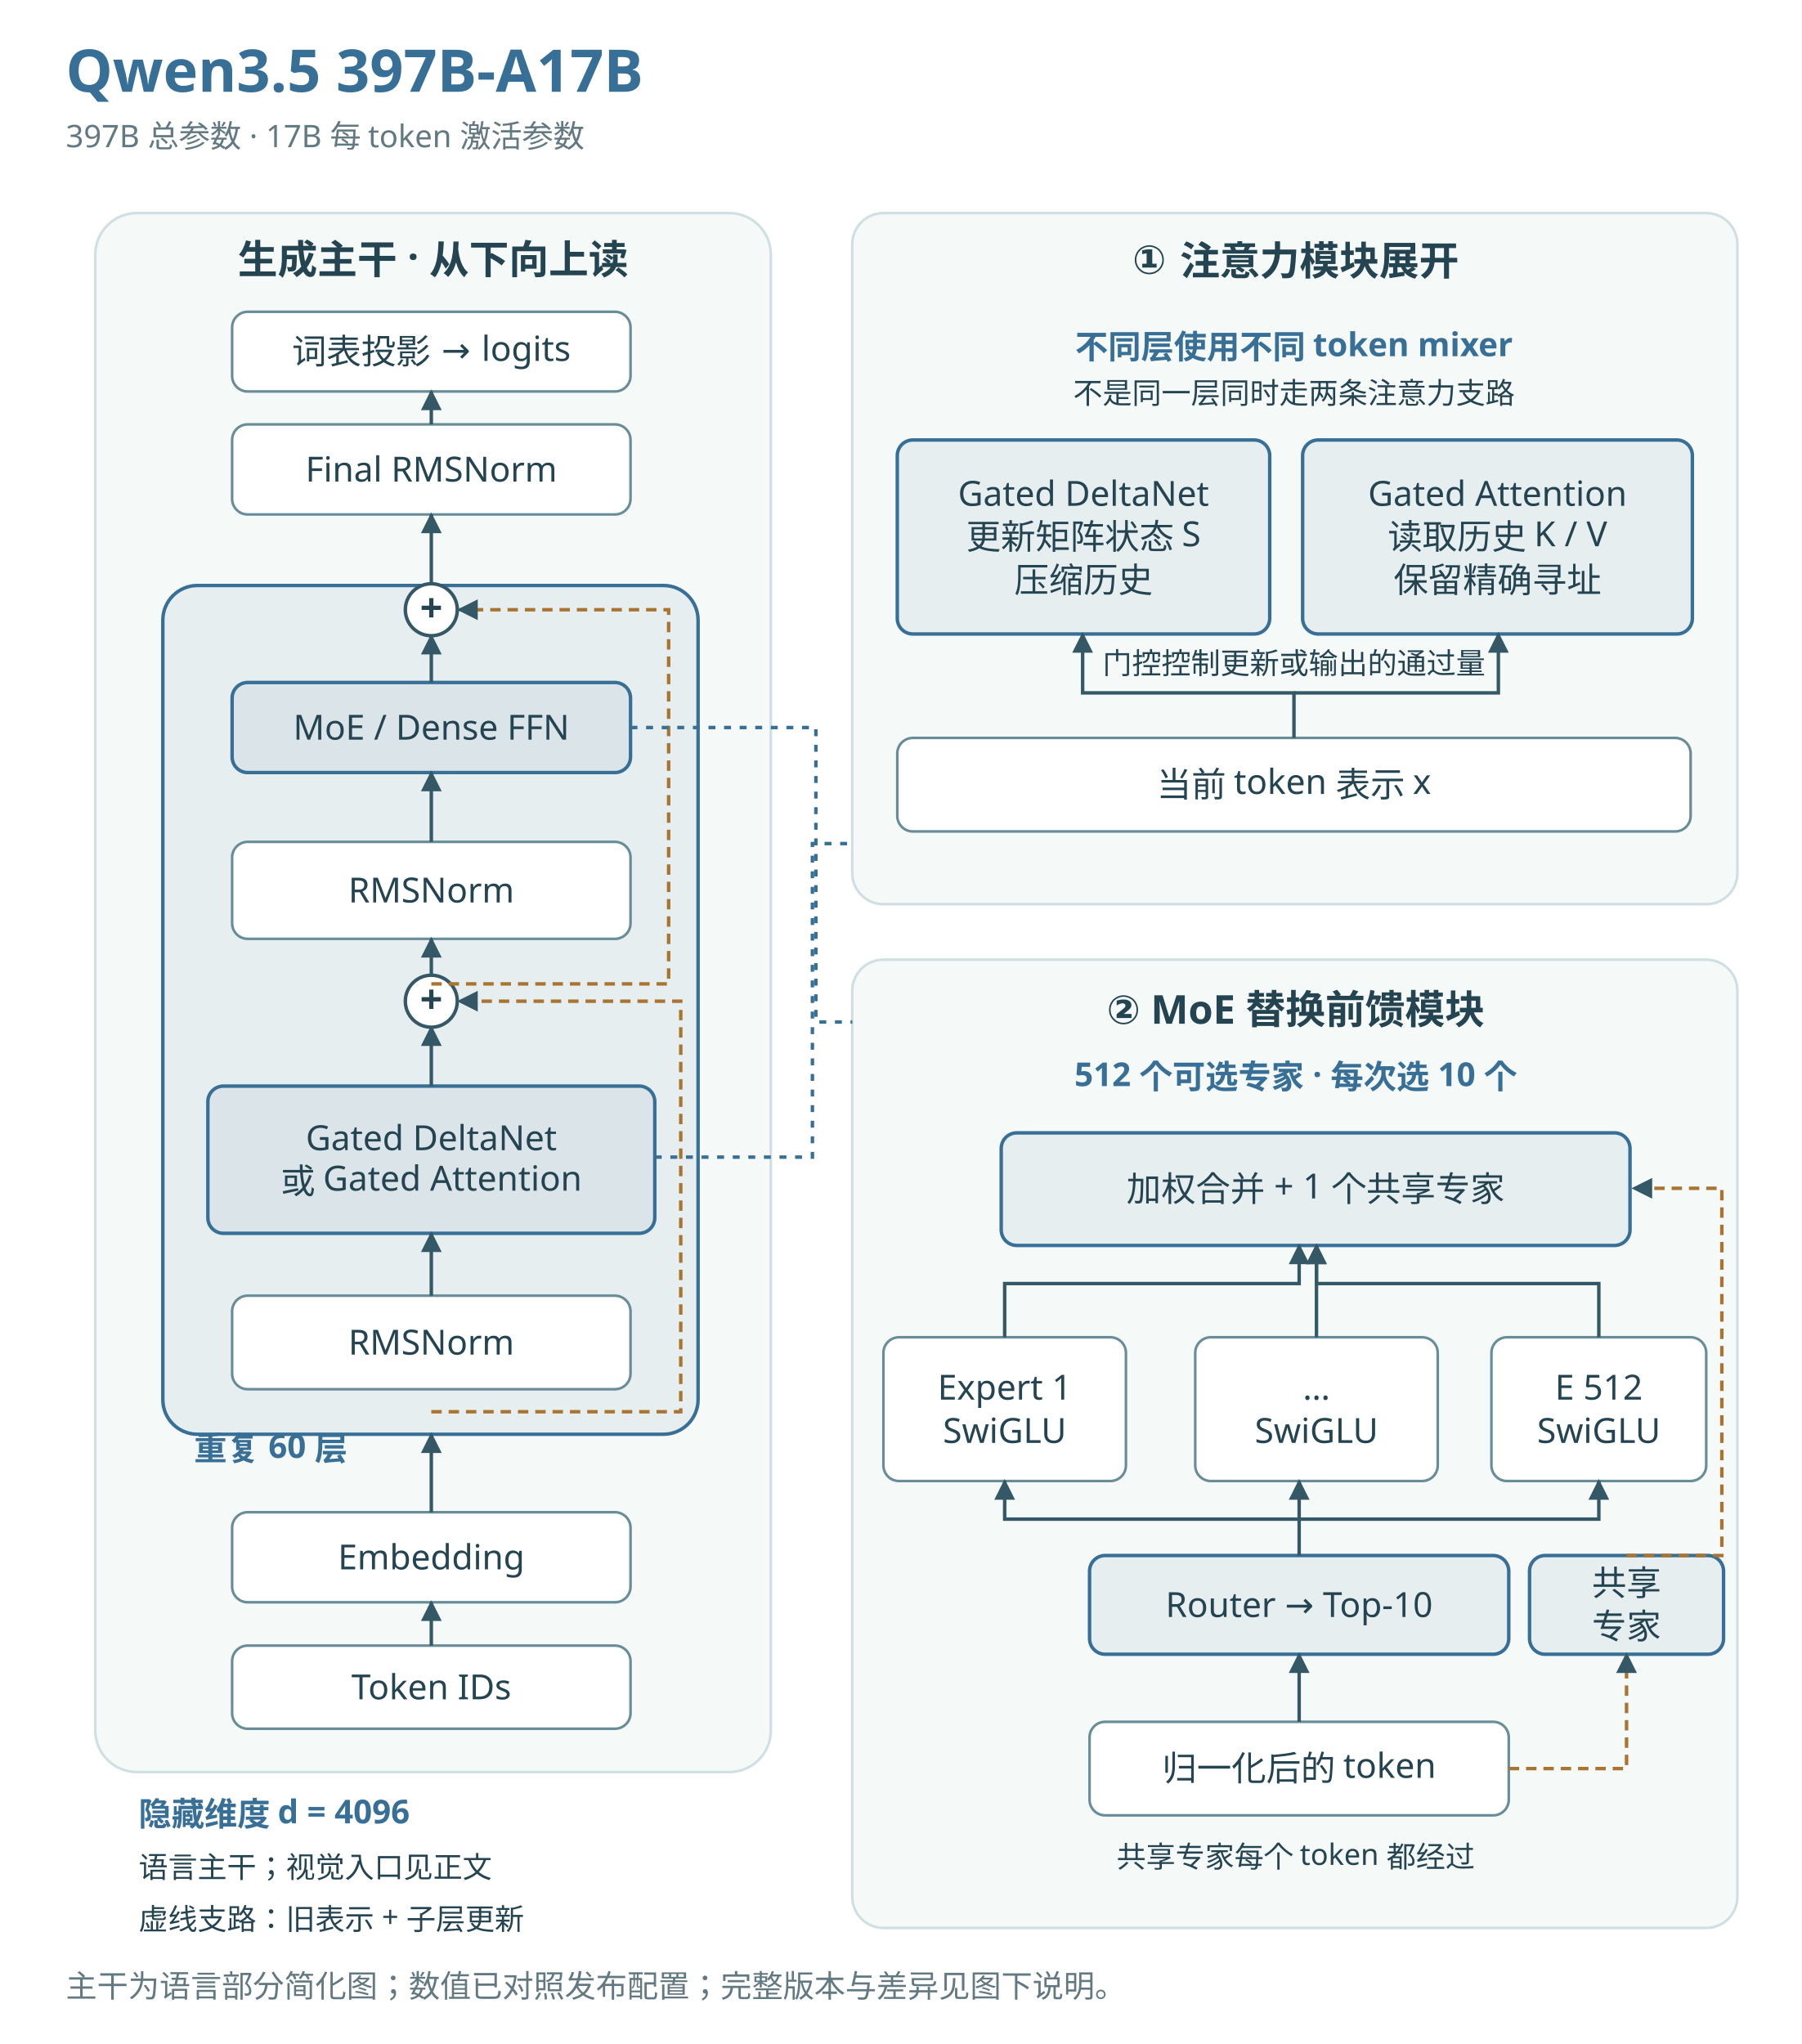
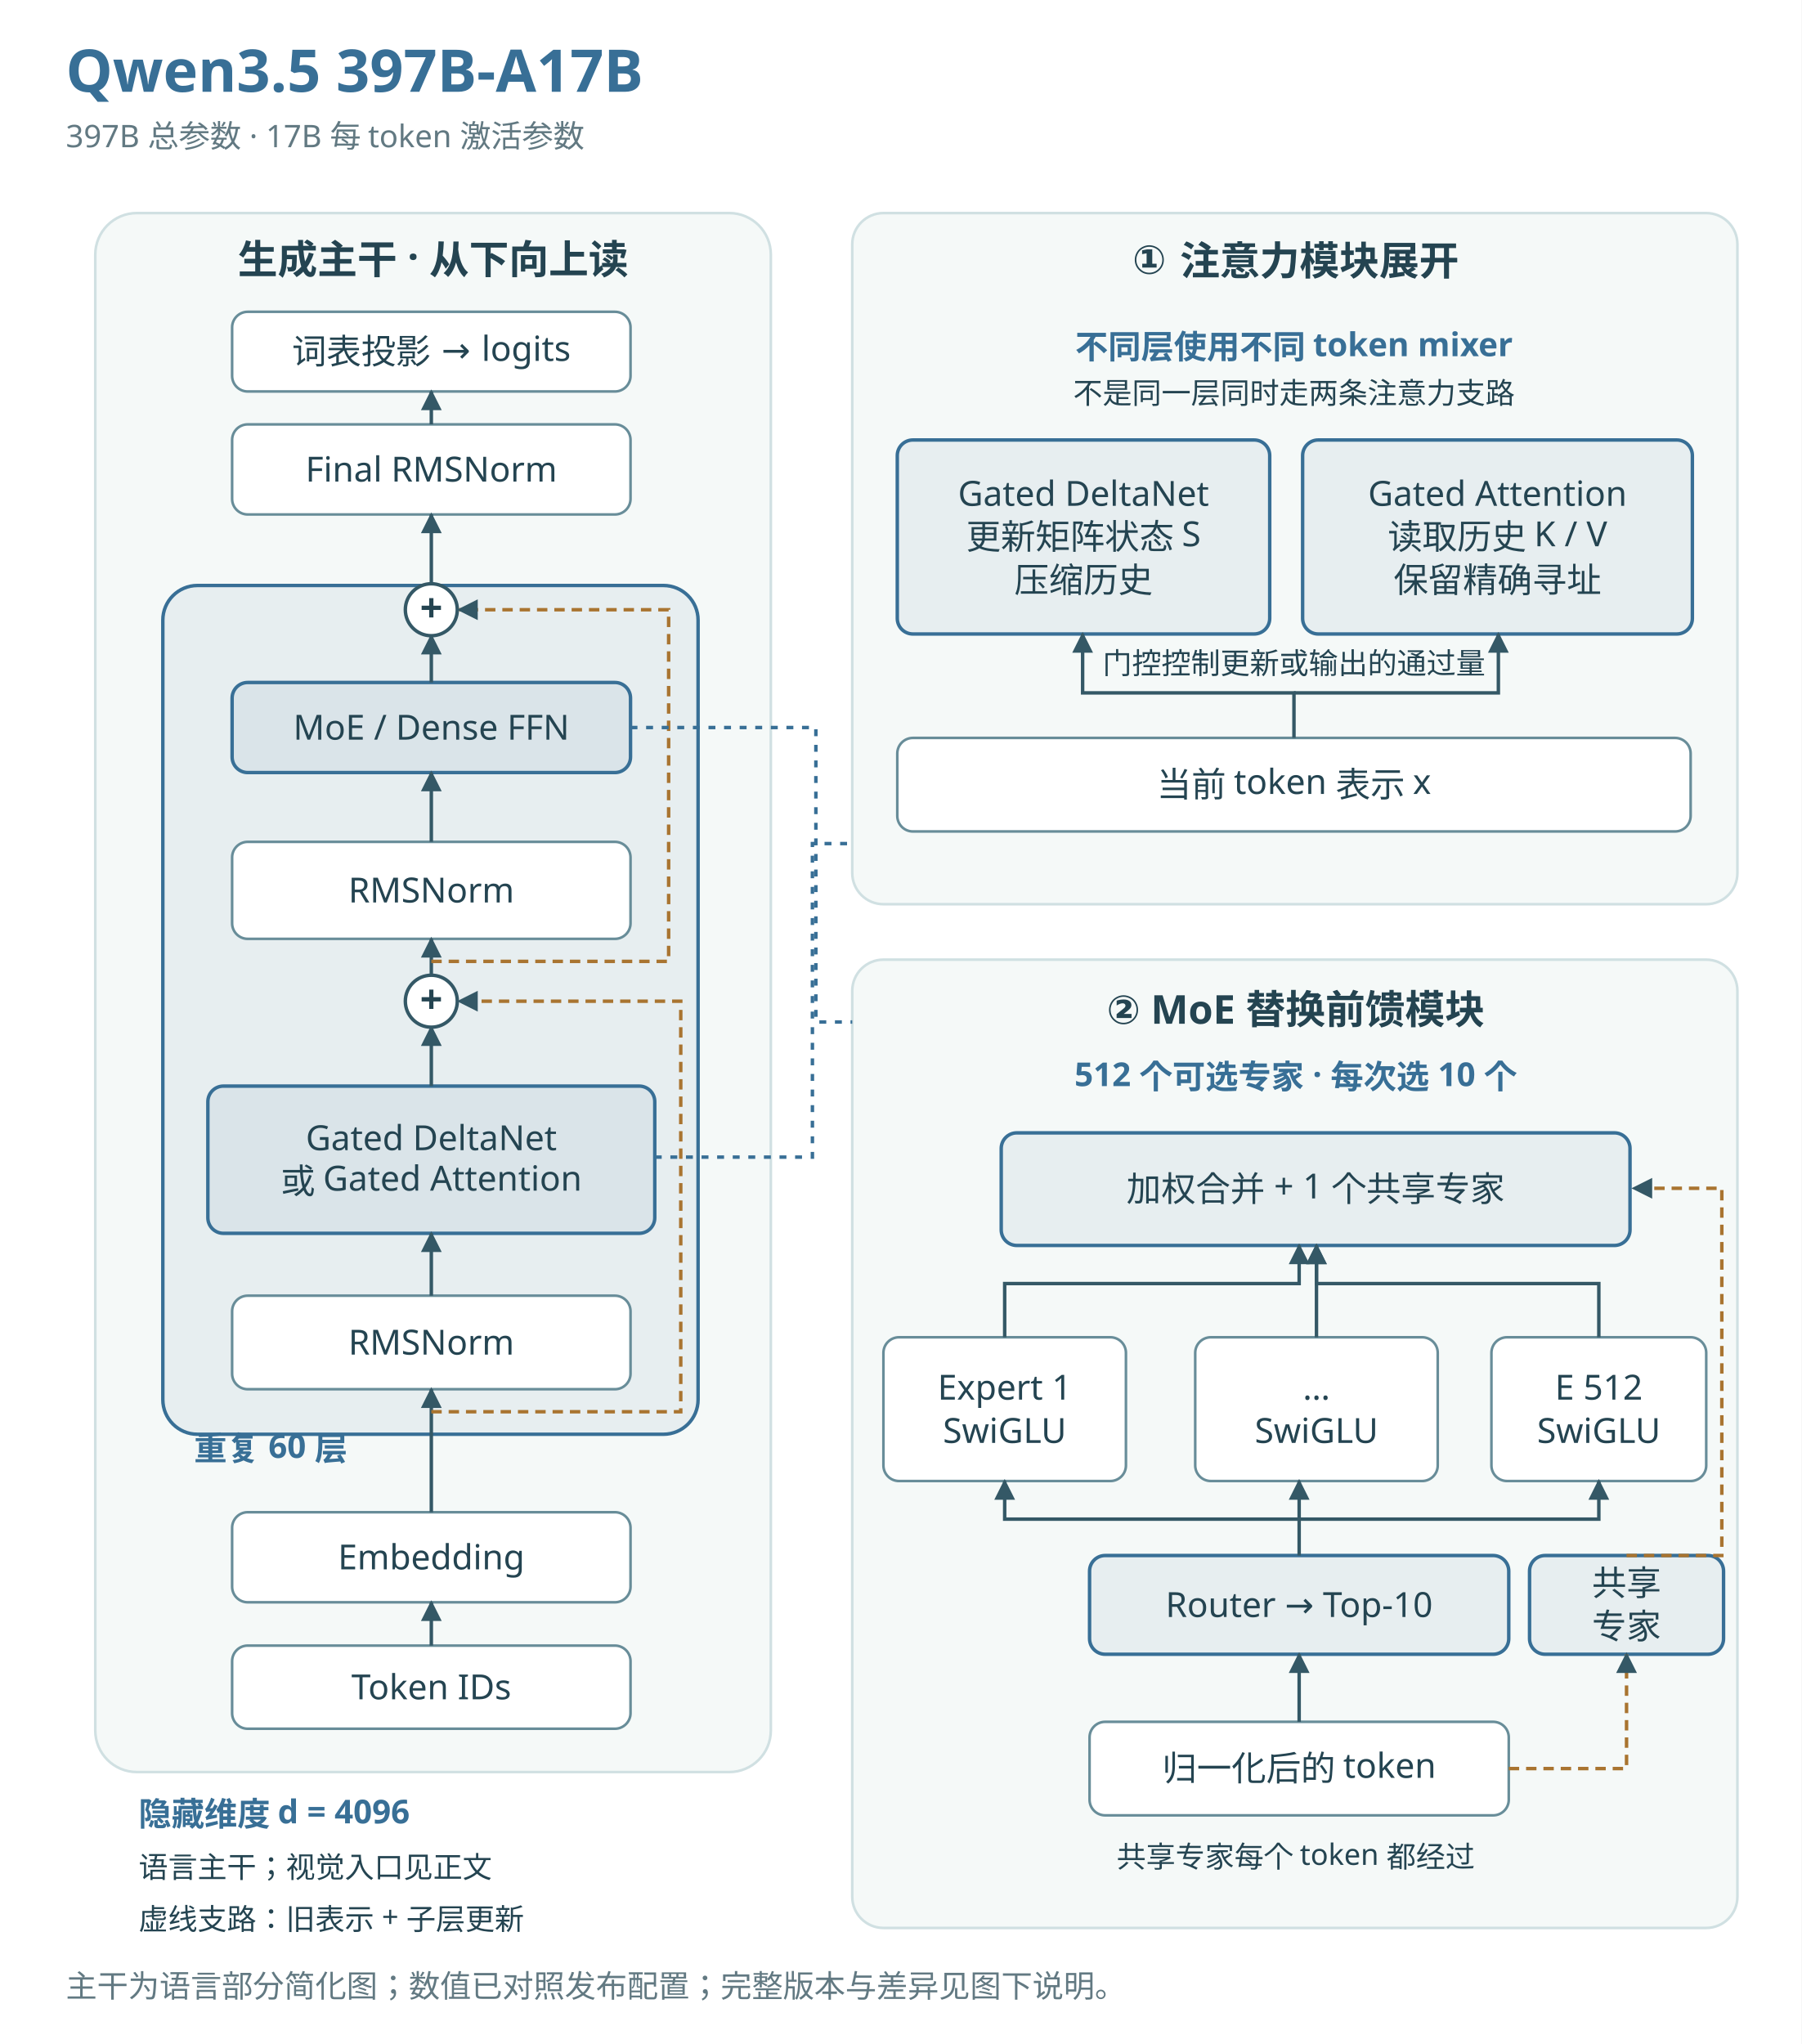
<svg xmlns="http://www.w3.org/2000/svg" width="1040" height="1180" viewBox="0 0 1040 1180" role="img" aria-labelledby="title desc">
  <defs>
    <marker id="arrow" viewBox="0 0 10 10" refX="9" refY="5" markerWidth="6" markerHeight="6" orient="auto-start-reverse">
      <path d="M0 0L10 5L0 10Z" fill="#345866" />
    </marker>
  </defs>
  <style>text{font-family:'Avenir Next','PingFang SC','Microsoft YaHei',sans-serif;fill:#244451}.label{font-size:20px}.title{font-size:34px;font-weight:700;fill:#386f96}.subtitle{font-size:18px;fill:#627982}.heading{font-size:23px;font-weight:650}.small{font-size:17px}.note{font-size:19px;fill:#386f96;font-weight:600}.node{fill:white;stroke:#688d99;stroke-width:1.5}.accent{fill:#386f9612;stroke:#386f96;stroke-width:2}.edge{fill:none;stroke:#345866;stroke-width:2}.skip{fill:none;stroke:#a97430;stroke-width:2;stroke-dasharray:6 4}.callout{fill:none;stroke:#386f96;stroke-width:2;stroke-dasharray:4 5}.frame{fill:#f5f9f8;stroke:#d0e0e2;stroke-width:1.5}</style>
  <rect width="1040" height="1180" fill="#fff" />
  <text x="38" y="53" class="title" text-anchor="start">Qwen3.5 397B-A17B</text>
  <text x="38" y="85" class="subtitle" text-anchor="start">397B 总参数 · 17B 每 token 激活参数</text>
  <rect x="55" y="123" width="390" height="900" rx="24" class="frame" />
  <text x="250" y="158" class="heading" text-anchor="middle">生成主干 · 从下向上读</text>
  <rect x="94" y="338" width="309" height="490" rx="20" class="accent" />
  <rect x="134" y="950" width="230" height="48" rx="9" class="node" />
  <text x="249" y="981" class="label" text-anchor="middle">Token IDs</text>
  <rect x="134" y="873" width="230" height="52" rx="9" class="node" />
  <text x="249" y="906" class="label" text-anchor="middle">Embedding</text>
  <rect x="134" y="748" width="230" height="54" rx="9" class="node" />
  <text x="249" y="782" class="label" text-anchor="middle">RMSNorm</text>
  <rect x="120" y="627" width="258" height="85" rx="9" class="accent" />
  <text x="249" y="664" class="label" text-anchor="middle">Gated DeltaNet</text>
  <text x="249" y="689" class="label" text-anchor="middle">或 Gated Attention</text>
  <rect x="134" y="486" width="230" height="56" rx="9" class="node" />
  <text x="249" y="521" class="label" text-anchor="middle">RMSNorm</text>
  <rect x="134" y="394" width="230" height="52" rx="9" class="accent" />
  <text x="249" y="427" class="label" text-anchor="middle">MoE / Dense FFN</text>
  <rect x="134" y="245" width="230" height="52" rx="9" class="node" />
  <text x="249" y="278" class="label" text-anchor="middle">Final RMSNorm</text>
  <rect x="134" y="180" width="230" height="46" rx="9" class="node" />
  <text x="249" y="210" class="label" text-anchor="middle">词表投影 → logits</text>
  <path d="M249 950V925" class="edge" marker-end="url(#arrow)" />
-   <path d="M249 873V828" class="edge" marker-end="url(#arrow)" />
+   <path d="M249 873V802" class="edge" marker-end="url(#arrow)" />
  <path d="M249 748V712" class="edge" marker-end="url(#arrow)" />
  <path d="M249 627V593" class="edge" marker-end="url(#arrow)" />
  <path d="M249 563V542" class="edge" marker-end="url(#arrow)" />
  <path d="M249 486V446" class="edge" marker-end="url(#arrow)" />
  <path d="M249 394V367" class="edge" marker-end="url(#arrow)" />
  <path d="M249 337V297" class="edge" marker-end="url(#arrow)" />
  <path d="M249 245V226" class="edge" marker-end="url(#arrow)" />
  <circle cx="249" cy="578" r="15" fill="white" stroke="#345866" stroke-width="2" />
  <text x="249" y="585" class="heading" text-anchor="middle">+</text>
  <circle cx="249" cy="352" r="15" fill="white" stroke="#345866" stroke-width="2" />
  <text x="249" y="359" class="heading" text-anchor="middle">+</text>
  <path d="M249 815H393V578H265" class="skip" marker-end="url(#arrow)" />
-   <path d="M249 568H386V352H265" class="skip" marker-end="url(#arrow)" />
+   <path d="M249 555H386V352H265" class="skip" marker-end="url(#arrow)" />
  <text x="112" y="843" class="note" text-anchor="start">重复 60 层</text>
  <text x="80" y="1054" class="note" text-anchor="start">隐藏维度 d = 4096</text>
  <text x="80" y="1084" class="small" text-anchor="start">语言主干；视觉入口见正文</text>
  <text x="80" y="1114" class="small" text-anchor="start">虚线支路：旧表示 + 子层更新</text>
  <rect x="492" y="123" width="511" height="399" rx="18" class="frame" />
  <text x="748" y="158" class="heading" text-anchor="middle">① 注意力模块展开</text>
  <rect x="518" y="426" width="458" height="54" rx="9" class="node" />
  <text x="747" y="460" class="label" text-anchor="middle">当前 token 表示 x</text>
  <rect x="518" y="254" width="215" height="112" rx="9" class="accent" />
  <text x="625.5" y="292" class="label" text-anchor="middle">Gated DeltaNet</text>
  <text x="625.5" y="317" class="label" text-anchor="middle">更新矩阵状态 S</text>
  <text x="625.5" y="342" class="label" text-anchor="middle">压缩历史</text>
  <rect x="752" y="254" width="225" height="112" rx="9" class="accent" />
  <text x="864.5" y="292" class="label" text-anchor="middle">Gated Attention</text>
  <text x="864.5" y="317" class="label" text-anchor="middle">读取历史 K / V</text>
  <text x="864.5" y="342" class="label" text-anchor="middle">保留精确寻址</text>
  <path d="M747 426V400H625V366" class="edge" marker-end="url(#arrow)" />
  <path d="M747 400H865V366" class="edge" marker-end="url(#arrow)" />
  <text x="747" y="207" class="note" text-anchor="middle">不同层使用不同 token mixer</text>
  <text x="747" y="233" class="small" text-anchor="middle">不是同一层同时走两条注意力支路</text>
  <text x="747" y="389" class="small" text-anchor="middle">门控控制更新或输出的通过量</text>
  <path d="M378 668H469V487H492" class="callout" />
  <rect x="492" y="554" width="511" height="559" rx="18" class="frame" />
  <text x="748" y="591" class="heading" text-anchor="middle">② MoE 替换前馈模块</text>
  <rect x="629" y="994" width="242" height="54" rx="9" class="node" />
  <text x="750" y="1028" class="label" text-anchor="middle">归一化后的 token</text>
  <rect x="629" y="898" width="242" height="57" rx="9" class="accent" />
  <text x="750" y="933.5" class="label" text-anchor="middle">Router → Top-10</text>
  <path d="M750 994V955" class="edge" marker-end="url(#arrow)" />
  <rect x="510" y="772" width="140" height="83" rx="9" class="node" />
  <text x="580" y="808" class="label" text-anchor="middle">Expert 1</text>
  <text x="580" y="833" class="label" text-anchor="middle">SwiGLU</text>
  <rect x="690" y="772" width="140" height="83" rx="9" class="node" />
  <text x="760" y="808" class="label" text-anchor="middle">…</text>
  <text x="760" y="833" class="label" text-anchor="middle">SwiGLU</text>
  <rect x="861" y="772" width="124" height="83" rx="9" class="node" />
  <text x="923" y="808" class="label" text-anchor="middle">E 512</text>
  <text x="923" y="833" class="label" text-anchor="middle">SwiGLU</text>
  <path d="M750 898V877H580V855" class="edge" marker-end="url(#arrow)" />
  <path d="M750 877V855" class="edge" marker-end="url(#arrow)" />
  <path d="M750 877H923V855" class="edge" marker-end="url(#arrow)" />
  <rect x="578" y="654" width="363" height="65" rx="9" class="accent" />
  <text x="759.5" y="693.5" class="label" text-anchor="middle">加权合并 + 1 个共享专家</text>
  <path d="M580 772V741H750V719" class="edge" marker-end="url(#arrow)" />
  <path d="M760 772V719" class="edge" marker-end="url(#arrow)" />
  <path d="M923 772V741H760V719" class="edge" marker-end="url(#arrow)" />
  <text x="748" y="627" class="note" text-anchor="middle">512 个可选专家 · 每次选 10 个</text>
  <rect x="883" y="898" width="112" height="57" rx="9" class="accent" />
  <text x="939" y="921" class="label" text-anchor="middle">共享</text>
  <text x="939" y="946" class="label" text-anchor="middle">专家</text>
  <path d="M871 1021H939V955" class="skip" marker-end="url(#arrow)" />
  <path d="M939 898H994V686H943" class="skip" marker-end="url(#arrow)" />
  <text x="748" y="1078" class="small" text-anchor="middle">共享专家每个 token 都经过</text>
  <path d="M364 420H471V590H492" class="callout" />
  <text x="38" y="1153" class="subtitle" text-anchor="start">主干为语言部分简化图；数值已对照发布配置；完整版本与差异见图下说明。</text>
</svg>
